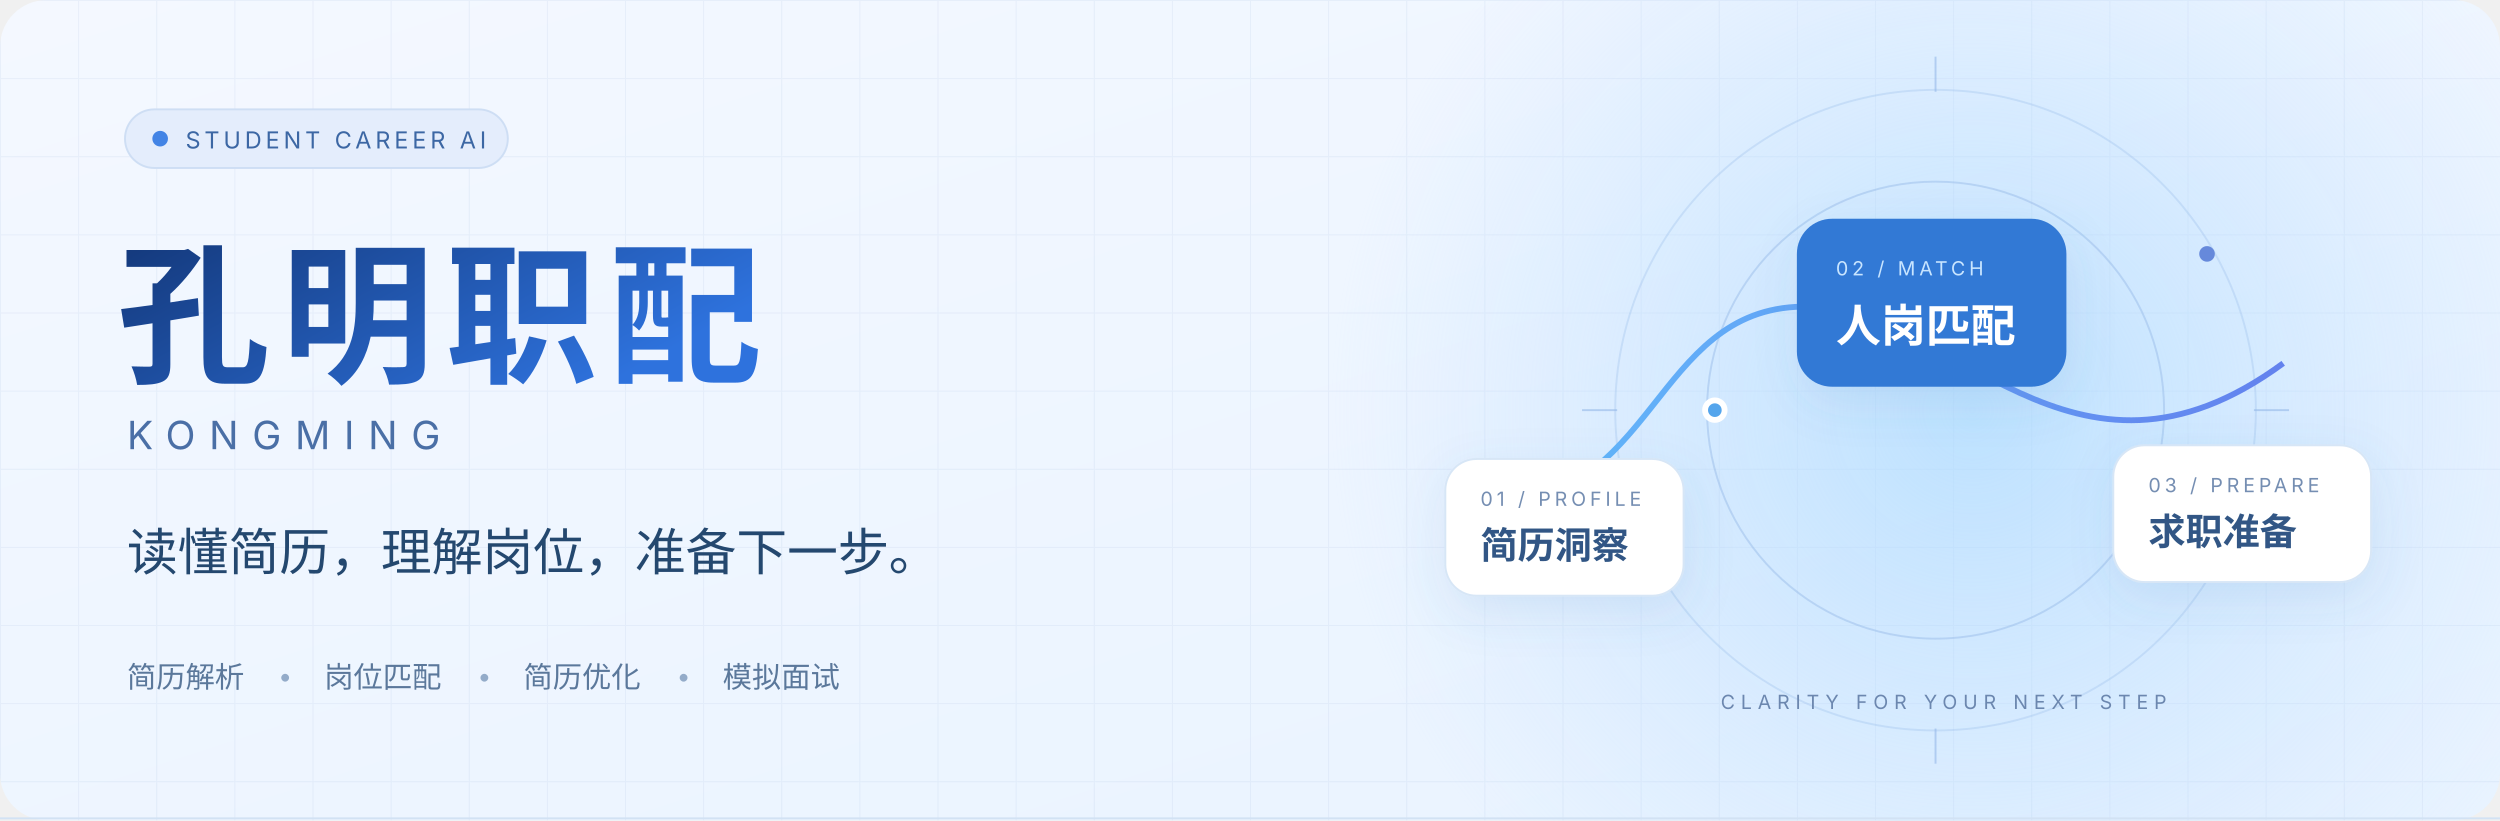
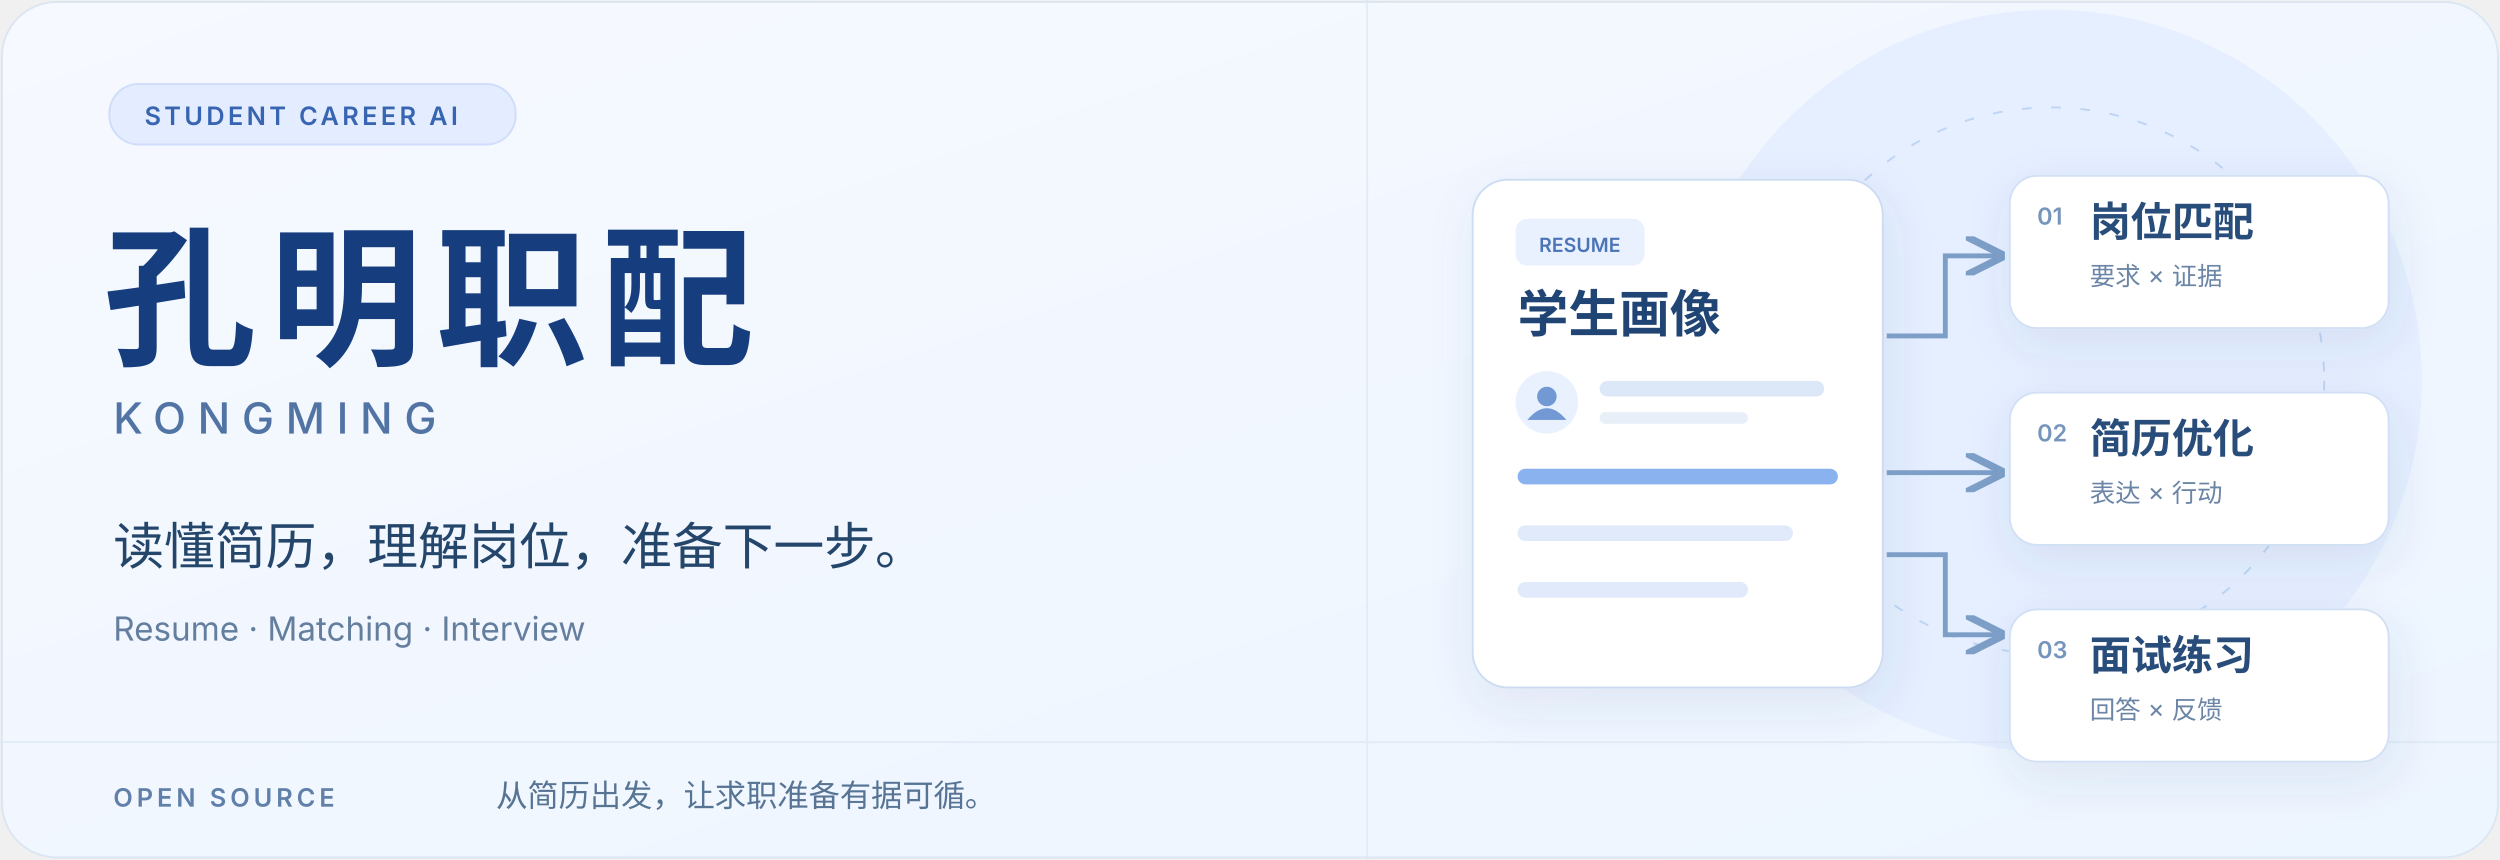
- <svg xmlns="http://www.w3.org/2000/svg" width="1280" height="420" viewBox="0 0 1280 420" role="img" aria-labelledby="title desc">
+ <svg xmlns="http://www.w3.org/2000/svg" width="1280" height="440" viewBox="0 0 1280 440" role="img" aria-labelledby="title desc">
  <defs>
    <linearGradient id="bg" x2="1" y2="1">
-       <stop stop-color="#f4f8ff" />
-       <stop offset="1" stop-color="#e8f3ff" />
+       <stop stop-color="#f6f9ff" />
+       <stop offset="1" stop-color="#edf5ff" />
    </linearGradient>
-     <linearGradient id="ink" x2="1" y2=".4">
-       <stop stop-color="#14397c" />
-       <stop offset="1" stop-color="#2e72dd" />
+     <linearGradient id="blue" x2="1" y2="1">
+       <stop stop-color="#2356c7" />
+       <stop offset="1" stop-color="#4486ef" />
    </linearGradient>
-     <linearGradient id="line" x2="1">
-       <stop stop-color="#62bbfb" />
-       <stop offset="1" stop-color="#6382ee" />
-     </linearGradient>
-     <radialGradient id="halo">
-       <stop stop-color="#a8d9ff" stop-opacity=".7" />
-       <stop offset="1" stop-color="#b9d9ff" stop-opacity="0" />
-     </radialGradient>
-     <pattern id="grid" width="40" height="40" patternUnits="userSpaceOnUse">
-       <path d="M 40 0 L 0 0 0 40" fill="none" stroke="#809bc9" stroke-opacity=".1" />
-     </pattern>
-     <filter id="shadow" x="-40%" y="-40%" width="180%" height="180%">
-       <feDropShadow dy="8" stdDeviation="12" flood-color="#517fbd" flood-opacity=".12" />
+     <marker id="arrow" markerWidth="8" markerHeight="8" refX="7" refY="4" orient="auto">
+       <path d="M0 0L8 4L0 8" fill="none" stroke="#7d9fc7" stroke-width="1.5" />
+     </marker>
+     <filter id="shadow" x="-30%" y="-30%" width="160%" height="180%">
+       <feDropShadow dy="8" stdDeviation="12" flood-color="#2d5284" flood-opacity=".1" />
    </filter>
  </defs>
-   <rect width="1280" height="420" rx="24" fill="url(#bg)" />
-   <rect width="1280" height="420" rx="24" fill="url(#grid)" />
-   <circle cx="1010" cy="210" r="330" fill="url(#halo)" />
-   <path d="M0 419H1280" stroke="#d2e2f4" />
  <g font-family="-apple-system,BlinkMacSystemFont,'Segoe UI','PingFang SC','Microsoft YaHei',sans-serif">
-     <rect x="64" y="56" width="196" height="30" rx="15" fill="#e4edfc" stroke="#cedef4" />
-     <circle cx="82" cy="71" r="4" fill="#4384e5" />
-     <text x="95" y="76" font-size="12" letter-spacing="2" fill="#3c67a4">STUDENT CAREER AI</text>
-     <text x="60" y="190" font-size="78" font-weight="700" letter-spacing="6" fill="url(#ink)">孔明职配</text>
-     <text x="65" y="230" font-size="20" letter-spacing="7" fill="#4a6fa6">KONGMING</text>
-     <text x="65" y="292" font-size="26" fill="#24486f">读懂简历，理解岗位，准备下一步。</text>
-     <text x="65" y="352" font-size="15" fill="#5b789b">简历解析</text>
-     <circle cx="146" cy="347" r="2" fill="#93abc9" />
-     <text x="166" y="352" font-size="15" fill="#5b789b">岗位匹配</text>
-     <circle cx="248" cy="347" r="2" fill="#93abc9" />
-     <text x="268" y="352" font-size="15" fill="#5b789b">简历优化</text>
-     <circle cx="350" cy="347" r="2" fill="#93abc9" />
-     <text x="370" y="352" font-size="15" fill="#5b789b">模拟面试</text>
-     <g fill="none" stroke="#95b8e8">
-       <circle cx="991" cy="210" r="164" stroke-opacity=".3" />
-       <circle cx="991" cy="210" r="117" stroke-opacity=".45" />
-       <path d="M760 259 C 848 259 846 158 923 157 S 1060 266 1169 186" stroke="url(#line)" stroke-width="3" />
-       <path d="M991 29V47M991 373V391M810 210H828M1154 210H1172" stroke-opacity=".6" />
+     <rect x="1" y="1" width="1278" height="438" rx="28" fill="url(#bg)" stroke="#dce6f2" />
+     <path d="M700 0V440M0 380H1280" stroke="#dce6f2" stroke-opacity=".7" />
+     <circle cx="1050" cy="195" r="190" fill="#dceaff" opacity=".55" />
+     <circle cx="1050" cy="195" r="140" fill="none" stroke="#bfd4f4" stroke-dasharray="5 10" />
+     <rect x="56" y="43" width="208" height="31" rx="15" fill="#e4edff" stroke="#d0ddfa" />
+     <text x="74" y="64" font-size="13" fill="#3865b2" font-weight="600" letter-spacing="1.7">STUDENT CAREER AI</text>
+     <text x="53" y="181" font-size="78" fill="#163d7d" font-weight="700" letter-spacing="7">孔明职配</text>
+     <text x="58" y="222" font-size="22" fill="#5274a5" font-weight="500" letter-spacing="6">KONGMING</text>
+     <text x="58" y="289" font-size="26" fill="#24466b" font-weight="500">读懂简历，理解岗位，准备下一步。</text>
+     <text x="58" y="328" font-size="17" fill="#647e9e" font-weight="400">Resume · Matching · Interview</text>
+     <text x="58" y="413" font-size="13" fill="#6080aa" font-weight="600" letter-spacing="2">OPEN SOURCE</text>
+     <text x="254" y="413" font-size="16" fill="#577494" font-weight="400">从简历出发，让求职准备有据可循。</text>
+     <g filter="url(#shadow)">
+       <rect x="754" y="92" width="210" height="260" rx="18" fill="#fff" stroke="#ccdcf3" />
    </g>
+     <rect x="776" y="112" width="66" height="24" rx="6" fill="#e9f1ff" stroke="none" />
+     <text x="788" y="129" font-size="10" fill="#4b74b7" font-weight="600">RESUME</text>
+     <text x="777" y="170" font-size="26" fill="#204575" font-weight="600">学生画像</text>
+     <circle cx="792" cy="206" r="16" fill="#e9f1ff" />
+     <circle cx="792" cy="203" r="5" fill="#7299d4" />
+     <path d="M782 215Q792 203 802 215" fill="#7299d4" />
+     <rect x="819" y="195" width="115" height="8" rx="4" fill="#dce7f7" />
+     <rect x="819" y="211" width="76" height="6" rx="3" fill="#e9eff8" />
+     <rect x="777" y="240" width="164" height="8" rx="4" fill="#8ab2ee" stroke="none" />
+     <rect x="777" y="269" width="141" height="8" rx="4" fill="#e0eafa" stroke="none" />
+     <rect x="777" y="298" width="118" height="8" rx="4" fill="#e0eafa" stroke="none" />
+     <path d="M966 172H996V131H1024" fill="none" stroke="#7d9fc7" stroke-width="2.5" marker-end="url(#arrow)" />
+     <path d="M966 242H1024" fill="none" stroke="#7d9fc7" stroke-width="2.5" marker-end="url(#arrow)" />
+     <path d="M966 284H996V325H1024" fill="none" stroke="#7d9fc7" stroke-width="2.5" marker-end="url(#arrow)" />
    <g filter="url(#shadow)">
-       <rect x="740" y="235" width="122" height="70" rx="16" fill="#fff" stroke="#d7e6f6" />
-       <text x="758" y="259" font-size="10" letter-spacing="2" fill="#758eb2">01 / PROFILE</text>
-       <text x="758" y="286" font-size="19" font-weight="600" fill="#315785">简历洞察</text>
-       <rect x="920" y="112" width="138" height="86" rx="18" fill="#3379d5" />
-       <text x="940" y="141" font-size="10" letter-spacing="2" fill="#c8e5ff">02 / MATCH</text>
-       <text x="940" y="175" font-size="23" font-weight="600" fill="#fff">人岗匹配</text>
-       <rect x="1082" y="228" width="132" height="70" rx="16" fill="#fff" stroke="#d7e6f6" />
-       <text x="1100" y="252" font-size="10" letter-spacing="2" fill="#758eb2">03 / PREPARE</text>
-       <text x="1100" y="279" font-size="19" font-weight="600" fill="#315785">求职准备</text>
+       <rect x="1029" y="90" width="194" height="78" rx="14" fill="#fff" stroke="#d1e0f4" />
    </g>
-     <circle cx="878" cy="210" r="5" fill="#54a5ec" stroke="#fff" stroke-width="3" />
-     <circle cx="1130" cy="130" r="4" fill="#6689db" />
-     <text x="881" y="363" font-size="10" letter-spacing="3" fill="#6c87af">CLARITY FOR YOUR NEXT STEP</text>
+     <text x="1043" y="115" font-size="12" fill="#7695bc" font-weight="600">01</text>
+     <text x="1070" y="121" font-size="21" fill="#294d7a" font-weight="600">岗位匹配</text>
+     <text x="1070" y="146" font-size="13" fill="#6b85a6" font-weight="400">要求 × 证据</text>
+     <g filter="url(#shadow)">
+       <rect x="1029" y="201" width="194" height="78" rx="14" fill="#fff" stroke="#d1e0f4" />
+     </g>
+     <text x="1043" y="226" font-size="12" fill="#7695bc" font-weight="600">02</text>
+     <text x="1070" y="232" font-size="21" fill="#294d7a" font-weight="600">简历优化</text>
+     <text x="1070" y="257" font-size="13" fill="#6b85a6" font-weight="400">表达 × 行动</text>
+     <g filter="url(#shadow)">
+       <rect x="1029" y="312" width="194" height="78" rx="14" fill="#fff" stroke="#d1e0f4" />
+     </g>
+     <text x="1043" y="337" font-size="12" fill="#7695bc" font-weight="600">03</text>
+     <text x="1070" y="343" font-size="21" fill="#294d7a" font-weight="600">面试练习</text>
+     <text x="1070" y="368" font-size="13" fill="#6b85a6" font-weight="400">回答 × 反馈</text>
  </g>
</svg>
